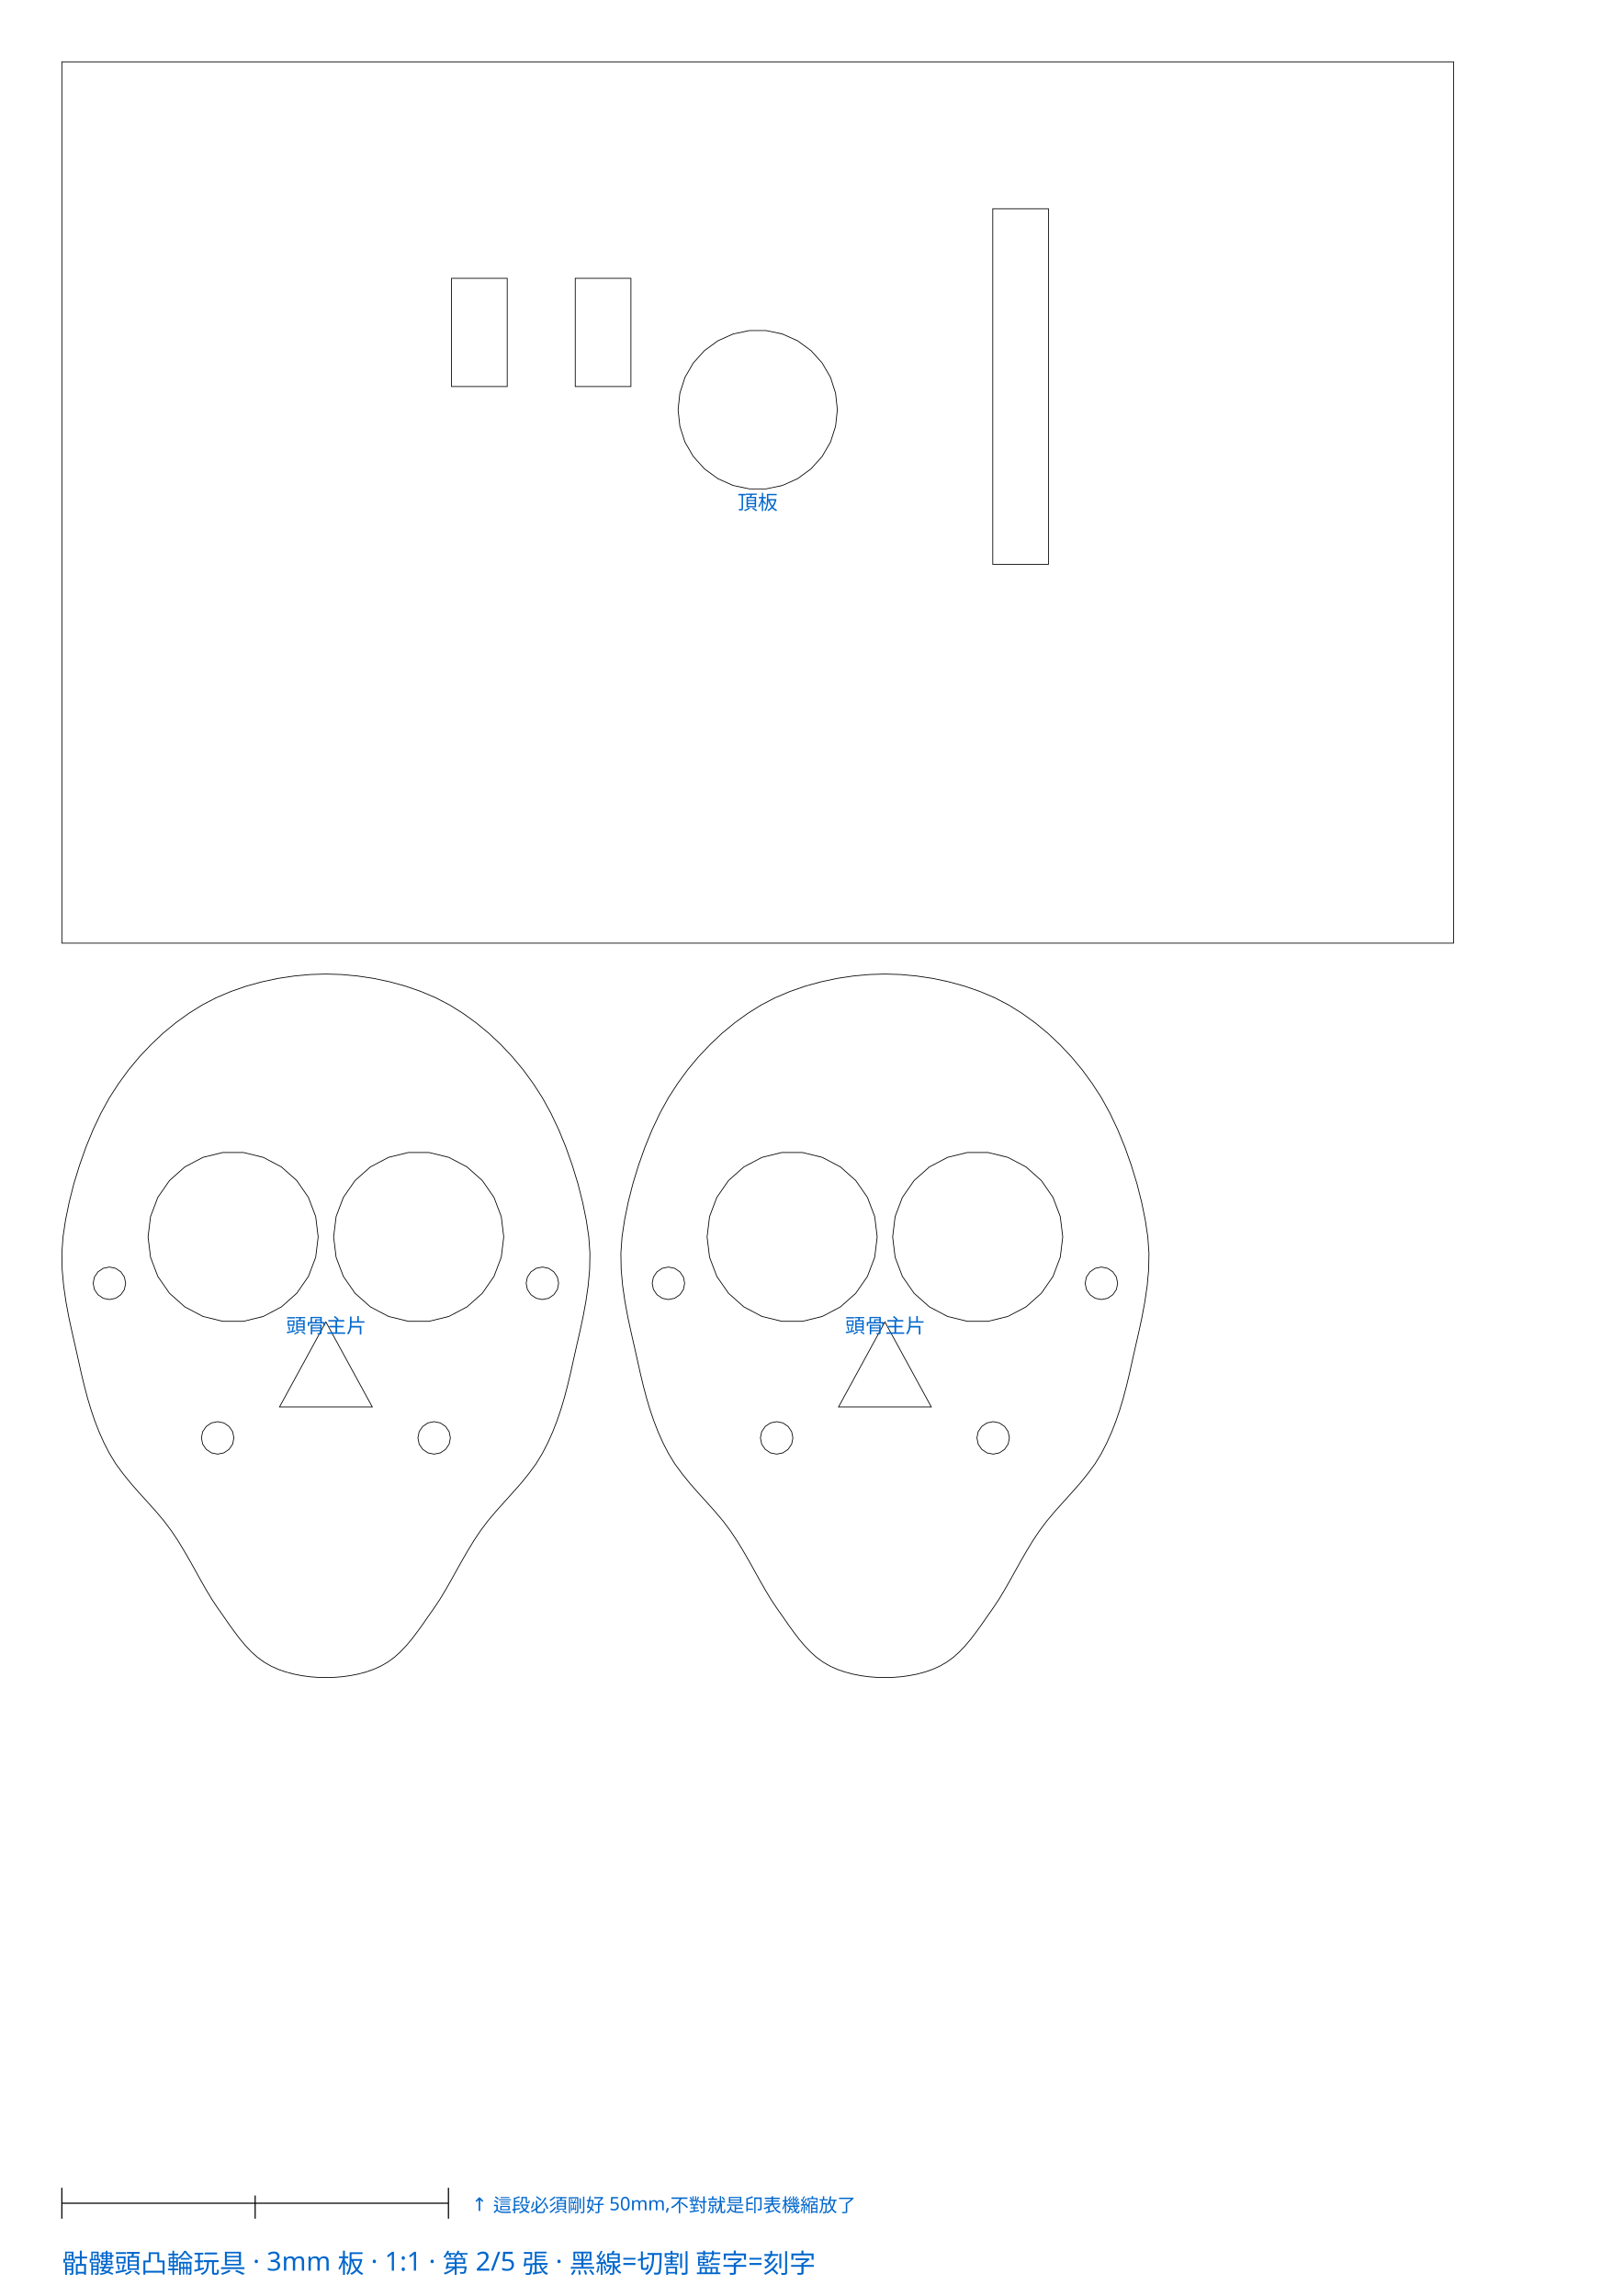
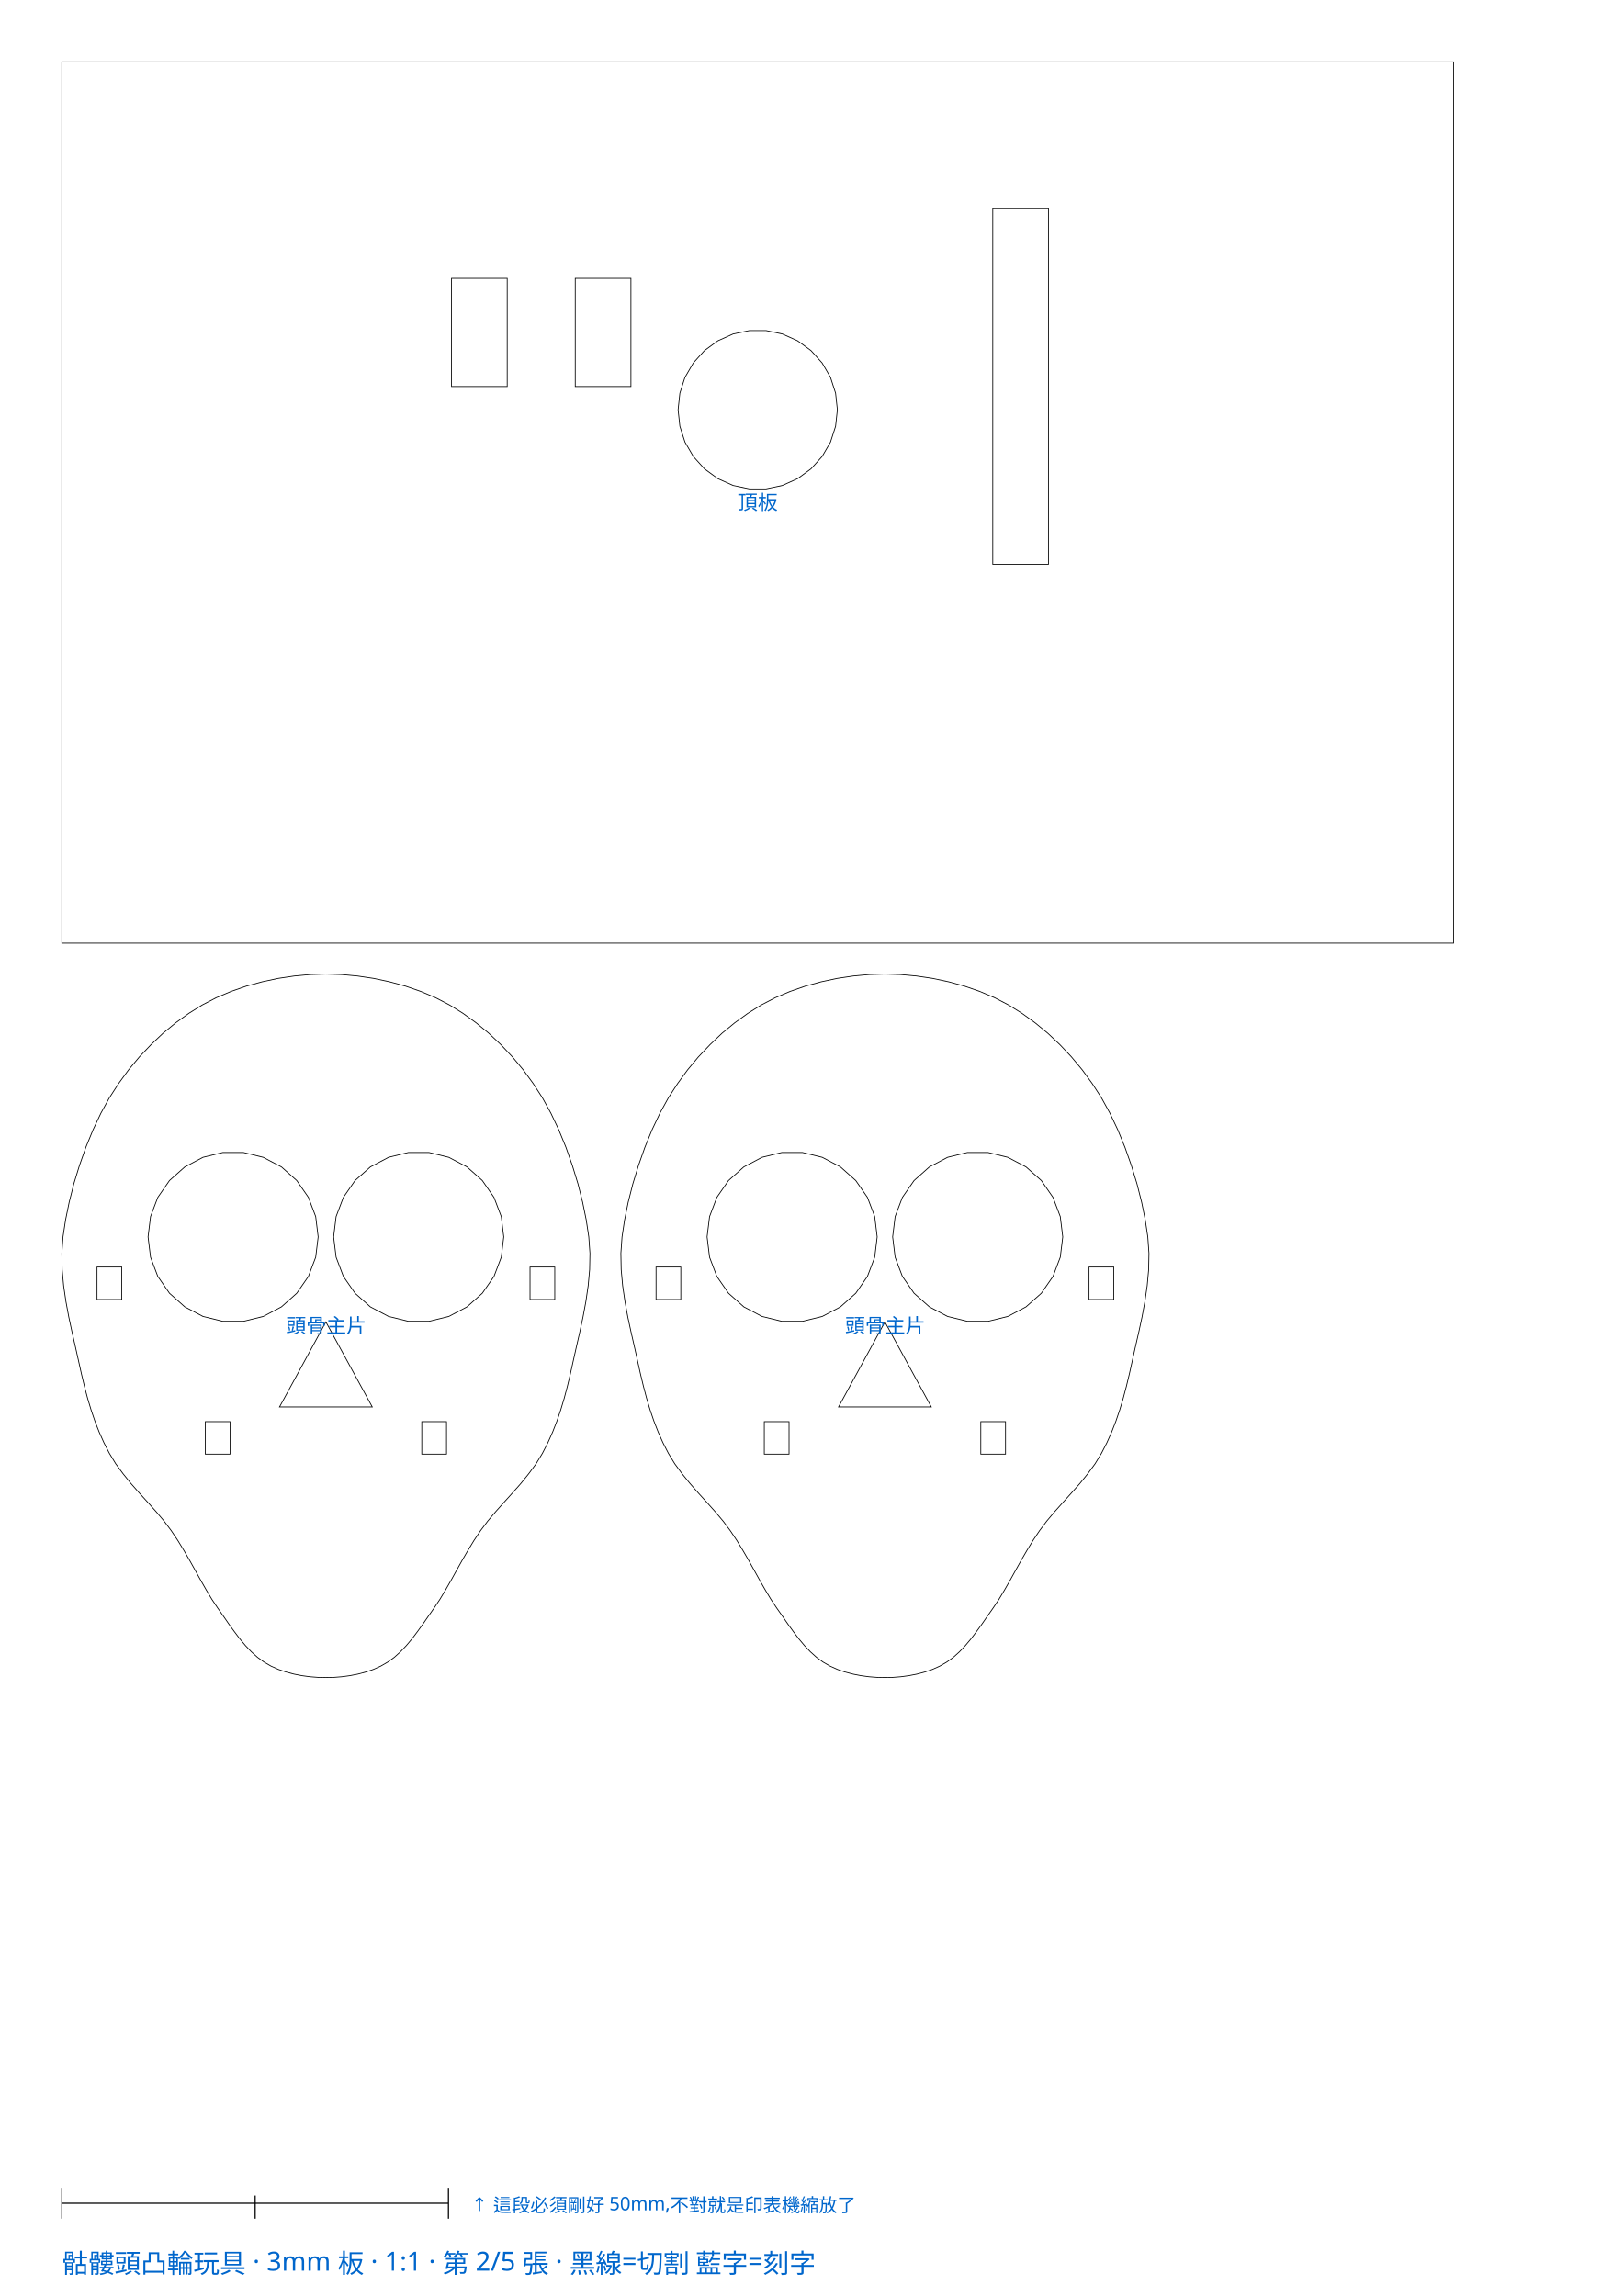
<svg xmlns="http://www.w3.org/2000/svg" width="210mm" height="297mm" viewBox="0 0 210 297">
  <style>
    polygon{fill:none;stroke:#000;stroke-width:.1}
    .lb{fill:#06c;font:2.6px "Noto Sans TC",sans-serif;text-anchor:middle;dominant-baseline:middle}
    .hd{fill:#06c;font:3.4px sans-serif}
  </style>
  <g stroke="#000" stroke-width=".15" fill="none">
    <path d="M8,285 h50 M8,283 v4 M33,284 v3 M58,283 v4" />
  </g>
  <text class="hd" style="font-size:2.4px" x="61" y="286">↑ 這段必須剛好 50mm,不對就是印表機縮放了</text>
  <text class="hd" x="8" y="294">骷髏頭凸輪玩具 · 3mm 板 · 1:1 · 第 2/5 張 · 黑線=切割 藍字=刻字</text>
  <g>
    <polygon points="8.00,122.00 188.00,122.00 188.00,8.00 8.00,8.00" />
    <polygon points="58.40,36.00 65.60,36.00 65.60,50.00 58.40,50.00" />
    <polygon points="74.40,36.00 81.60,36.00 81.60,50.00 74.40,50.00" />
    <polygon points="128.40,27.00 135.60,27.00 135.60,73.00 128.40,73.00" />
    <polygon points="108.07,55.14 107.41,57.19 106.33,59.05 104.89,60.65 103.15,61.92 101.18,62.80 99.08,63.24 96.92,63.24 94.82,62.80 92.85,61.92 91.11,60.65 89.67,59.05 88.59,57.19 87.93,55.14 87.70,53.00 87.93,50.86 88.59,48.81 89.67,46.95 91.11,45.35 92.85,44.08 94.82,43.20 96.92,42.76 99.08,42.76 101.18,43.20 103.15,44.08 104.89,45.35 106.33,46.95 107.41,48.81 108.07,50.86 108.30,53.00" />
    <text class="lb" style="font-size:2.6px" x="98.0" y="65.0">頂板</text>
  </g>
  <g>
    <polygon points="42.15,126.00 44.18,126.06 46.24,126.25 48.33,126.56 50.40,127.00 52.44,127.56 54.43,128.25 56.34,129.06 58.15,130.00 59.88,131.08 61.57,132.30 63.21,133.65 64.78,135.13 66.27,136.71 67.67,138.39 68.96,140.16 70.15,142.00 71.24,143.98 72.26,146.13 73.19,148.40 74.02,150.75 74.75,153.13 75.35,155.50 75.82,157.80 76.15,160.00 76.30,162.12 76.26,164.23 76.07,166.32 75.77,168.38 75.40,170.38 74.98,172.33 74.55,174.21 74.15,176.00 73.77,177.71 73.38,179.33 72.97,180.88 72.52,182.38 72.03,183.82 71.48,185.23 70.86,186.62 70.15,188.00 69.33,189.35 68.38,190.64 67.36,191.90 66.27,193.13 65.18,194.34 64.10,195.55 63.08,196.76 62.15,198.00 61.30,199.27 60.51,200.57 59.75,201.88 59.02,203.19 58.31,204.47 57.60,205.71 56.89,206.89 56.15,208.00 55.41,209.05 54.70,210.08 53.99,211.06 53.28,212.00 52.55,212.87 51.79,213.67 51.00,214.38 50.15,215.00 49.25,215.52 48.29,215.95 47.30,216.29 46.28,216.56 45.24,216.76 44.20,216.90 43.16,216.98 42.15,217.00 41.14,216.98 40.10,216.90 39.06,216.76 38.03,216.56 37.00,216.29 36.01,215.95 35.05,215.52 34.15,215.00 33.30,214.38 32.51,213.67 31.75,212.87 31.02,212.00 30.31,211.06 29.60,210.08 28.89,209.05 28.15,208.00 27.41,206.89 26.70,205.71 25.99,204.47 25.28,203.19 24.55,201.88 23.79,200.57 23.00,199.27 22.15,198.00 21.22,196.76 20.20,195.55 19.12,194.34 18.02,193.13 16.94,191.90 15.92,190.64 14.97,189.35 14.15,188.00 13.44,186.62 12.82,185.23 12.27,183.82 11.78,182.38 11.33,180.88 10.92,179.33 10.53,177.71 10.15,176.00 9.75,174.21 9.32,172.33 8.90,170.38 8.53,168.38 8.23,166.32 8.04,164.23 8.00,162.12 8.15,160.00 8.48,157.80 8.95,155.50 9.55,153.13 10.28,150.75 11.11,148.40 12.04,146.13 13.06,143.98 14.15,142.00 15.34,140.16 16.63,138.39 18.03,136.71 19.53,135.13 21.09,133.65 22.73,132.30 24.42,131.08 26.15,130.00 27.96,129.06 29.87,128.25 31.86,127.56 33.90,127.00 35.97,126.56 38.06,126.25 40.12,126.06 42.15,126.00" />
    <polygon points="40.83,162.63 39.89,165.11 38.38,167.29 36.40,169.05 34.05,170.29 31.48,170.92 28.82,170.92 26.25,170.29 23.90,169.05 21.92,167.29 20.41,165.11 19.47,162.63 19.15,160.00 19.47,157.37 20.41,154.89 21.92,152.71 23.90,150.95 26.25,149.71 28.82,149.08 31.48,149.08 34.05,149.71 36.40,150.95 38.38,152.71 39.89,154.89 40.83,157.37 41.15,160.00" />
    <polygon points="64.83,162.63 63.89,165.11 62.38,167.29 60.40,169.05 58.05,170.29 55.48,170.92 52.82,170.92 50.25,170.29 47.90,169.05 45.92,167.29 44.41,165.11 43.47,162.63 43.15,160.00 43.47,157.37 44.41,154.89 45.92,152.71 47.90,150.95 50.25,149.71 52.82,149.08 55.48,149.08 58.05,149.71 60.40,150.95 62.38,152.71 63.89,154.89 64.83,157.37 65.15,160.00" />
    <polygon points="42.15,171.00 48.15,182.00 36.15,182.00" />
-     <polygon points="30.09,186.80 29.63,187.48 28.95,187.94 28.15,188.10 27.35,187.94 26.67,187.48 26.21,186.80 26.05,186.00 26.21,185.20 26.67,184.52 27.35,184.06 28.15,183.90 28.95,184.06 29.63,184.52 30.09,185.20 30.25,186.00" />
-     <polygon points="58.09,186.80 57.63,187.48 56.95,187.94 56.15,188.10 55.35,187.94 54.67,187.48 54.21,186.80 54.05,186.00 54.21,185.20 54.67,184.52 55.35,184.06 56.15,183.90 56.95,184.06 57.63,184.52 58.09,185.20 58.25,186.00" />
-     <polygon points="16.09,166.80 15.63,167.48 14.95,167.94 14.15,168.10 13.35,167.94 12.67,167.48 12.21,166.80 12.05,166.00 12.21,165.20 12.67,164.52 13.35,164.06 14.15,163.90 14.95,164.06 15.63,164.52 16.09,165.20 16.25,166.00" />
-     <polygon points="72.09,166.80 71.63,167.48 70.95,167.94 70.15,168.10 69.35,167.94 68.67,167.48 68.21,166.80 68.05,166.00 68.21,165.20 68.67,164.52 69.35,164.06 70.15,163.90 70.95,164.06 71.63,164.52 72.09,165.20 72.25,166.00" />
+     <polygon points="26.55,183.90 29.75,183.90 29.75,188.10 26.55,188.10" />
+     <polygon points="54.55,183.90 57.75,183.90 57.75,188.10 54.55,188.10" />
+     <polygon points="12.55,163.90 15.75,163.90 15.75,168.10 12.55,168.10" />
+     <polygon points="68.55,163.90 71.75,163.90 71.75,168.10 68.55,168.10" />
    <text class="lb" style="font-size:2.6px" x="42.2" y="171.5">頭骨主片</text>
  </g>
  <g>
    <polygon points="114.45,126.00 116.48,126.06 118.54,126.25 120.63,126.56 122.70,127.00 124.74,127.56 126.73,128.25 128.64,129.06 130.45,130.00 132.18,131.08 133.87,132.30 135.51,133.65 137.08,135.13 138.57,136.71 139.97,138.39 141.26,140.16 142.45,142.00 143.54,143.98 144.56,146.13 145.49,148.40 146.32,150.75 147.05,153.13 147.65,155.50 148.12,157.80 148.45,160.00 148.60,162.12 148.56,164.23 148.37,166.32 148.07,168.38 147.70,170.38 147.28,172.33 146.85,174.21 146.45,176.00 146.07,177.71 145.68,179.33 145.27,180.88 144.82,182.38 144.33,183.82 143.78,185.23 143.16,186.62 142.45,188.00 141.63,189.35 140.68,190.64 139.66,191.90 138.57,193.13 137.48,194.34 136.40,195.55 135.38,196.76 134.45,198.00 133.60,199.27 132.81,200.57 132.05,201.88 131.32,203.19 130.61,204.47 129.90,205.71 129.19,206.89 128.45,208.00 127.71,209.05 127.00,210.08 126.29,211.06 125.58,212.00 124.85,212.87 124.09,213.67 123.30,214.38 122.45,215.00 121.55,215.52 120.59,215.95 119.60,216.29 118.58,216.56 117.54,216.76 116.50,216.90 115.46,216.98 114.45,217.00 113.44,216.98 112.40,216.90 111.36,216.76 110.33,216.56 109.30,216.29 108.31,215.95 107.35,215.52 106.45,215.00 105.60,214.38 104.81,213.67 104.05,212.87 103.32,212.00 102.61,211.06 101.90,210.08 101.19,209.05 100.45,208.00 99.71,206.89 99.00,205.71 98.29,204.47 97.58,203.19 96.85,201.88 96.09,200.57 95.30,199.27 94.45,198.00 93.52,196.76 92.50,195.55 91.42,194.34 90.32,193.13 89.24,191.90 88.22,190.64 87.27,189.35 86.45,188.00 85.74,186.62 85.12,185.23 84.57,183.82 84.08,182.38 83.63,180.88 83.22,179.33 82.83,177.71 82.45,176.00 82.05,174.21 81.62,172.33 81.20,170.38 80.83,168.38 80.53,166.32 80.34,164.23 80.30,162.12 80.45,160.00 80.78,157.80 81.25,155.50 81.85,153.13 82.58,150.75 83.41,148.40 84.34,146.13 85.36,143.98 86.45,142.00 87.64,140.16 88.93,138.39 90.33,136.71 91.83,135.13 93.39,133.65 95.03,132.30 96.72,131.08 98.45,130.00 100.26,129.06 102.17,128.25 104.16,127.56 106.20,127.00 108.27,126.56 110.36,126.25 112.42,126.06 114.45,126.00" />
    <polygon points="113.13,162.63 112.19,165.11 110.68,167.29 108.70,169.05 106.35,170.29 103.78,170.92 101.12,170.92 98.55,170.29 96.20,169.05 94.22,167.29 92.71,165.11 91.77,162.63 91.45,160.00 91.77,157.37 92.71,154.89 94.22,152.71 96.20,150.95 98.55,149.71 101.12,149.08 103.78,149.08 106.35,149.71 108.70,150.95 110.68,152.71 112.19,154.89 113.13,157.37 113.45,160.00" />
    <polygon points="137.13,162.63 136.19,165.11 134.68,167.29 132.70,169.05 130.35,170.29 127.78,170.92 125.12,170.92 122.55,170.29 120.20,169.05 118.22,167.29 116.71,165.11 115.77,162.63 115.45,160.00 115.77,157.37 116.71,154.89 118.22,152.71 120.20,150.95 122.55,149.71 125.12,149.08 127.78,149.08 130.35,149.71 132.70,150.95 134.68,152.71 136.19,154.89 137.13,157.37 137.45,160.00" />
    <polygon points="114.45,171.00 120.45,182.00 108.45,182.00" />
-     <polygon points="102.39,186.80 101.93,187.48 101.25,187.94 100.45,188.10 99.65,187.94 98.97,187.48 98.51,186.80 98.35,186.00 98.51,185.20 98.97,184.52 99.65,184.06 100.45,183.90 101.25,184.06 101.93,184.52 102.39,185.20 102.55,186.00" />
-     <polygon points="130.39,186.80 129.93,187.48 129.25,187.94 128.45,188.10 127.65,187.94 126.97,187.48 126.51,186.80 126.35,186.00 126.51,185.20 126.97,184.52 127.65,184.06 128.45,183.90 129.25,184.06 129.93,184.52 130.39,185.20 130.55,186.00" />
-     <polygon points="88.39,166.80 87.93,167.48 87.25,167.94 86.45,168.10 85.65,167.94 84.97,167.48 84.51,166.80 84.35,166.00 84.51,165.20 84.97,164.52 85.65,164.06 86.45,163.90 87.25,164.06 87.93,164.52 88.39,165.20 88.55,166.00" />
-     <polygon points="144.39,166.80 143.93,167.48 143.25,167.94 142.45,168.10 141.65,167.94 140.97,167.48 140.51,166.80 140.35,166.00 140.51,165.20 140.97,164.52 141.65,164.06 142.45,163.90 143.25,164.06 143.93,164.52 144.39,165.20 144.55,166.00" />
+     <polygon points="98.85,183.90 102.05,183.90 102.05,188.10 98.85,188.10" />
+     <polygon points="126.85,183.90 130.05,183.90 130.05,188.10 126.85,188.10" />
+     <polygon points="84.85,163.90 88.05,163.90 88.05,168.10 84.85,168.10" />
+     <polygon points="140.85,163.90 144.05,163.90 144.05,168.10 140.85,168.10" />
    <text class="lb" style="font-size:2.6px" x="114.5" y="171.5">頭骨主片</text>
  </g>
</svg>
